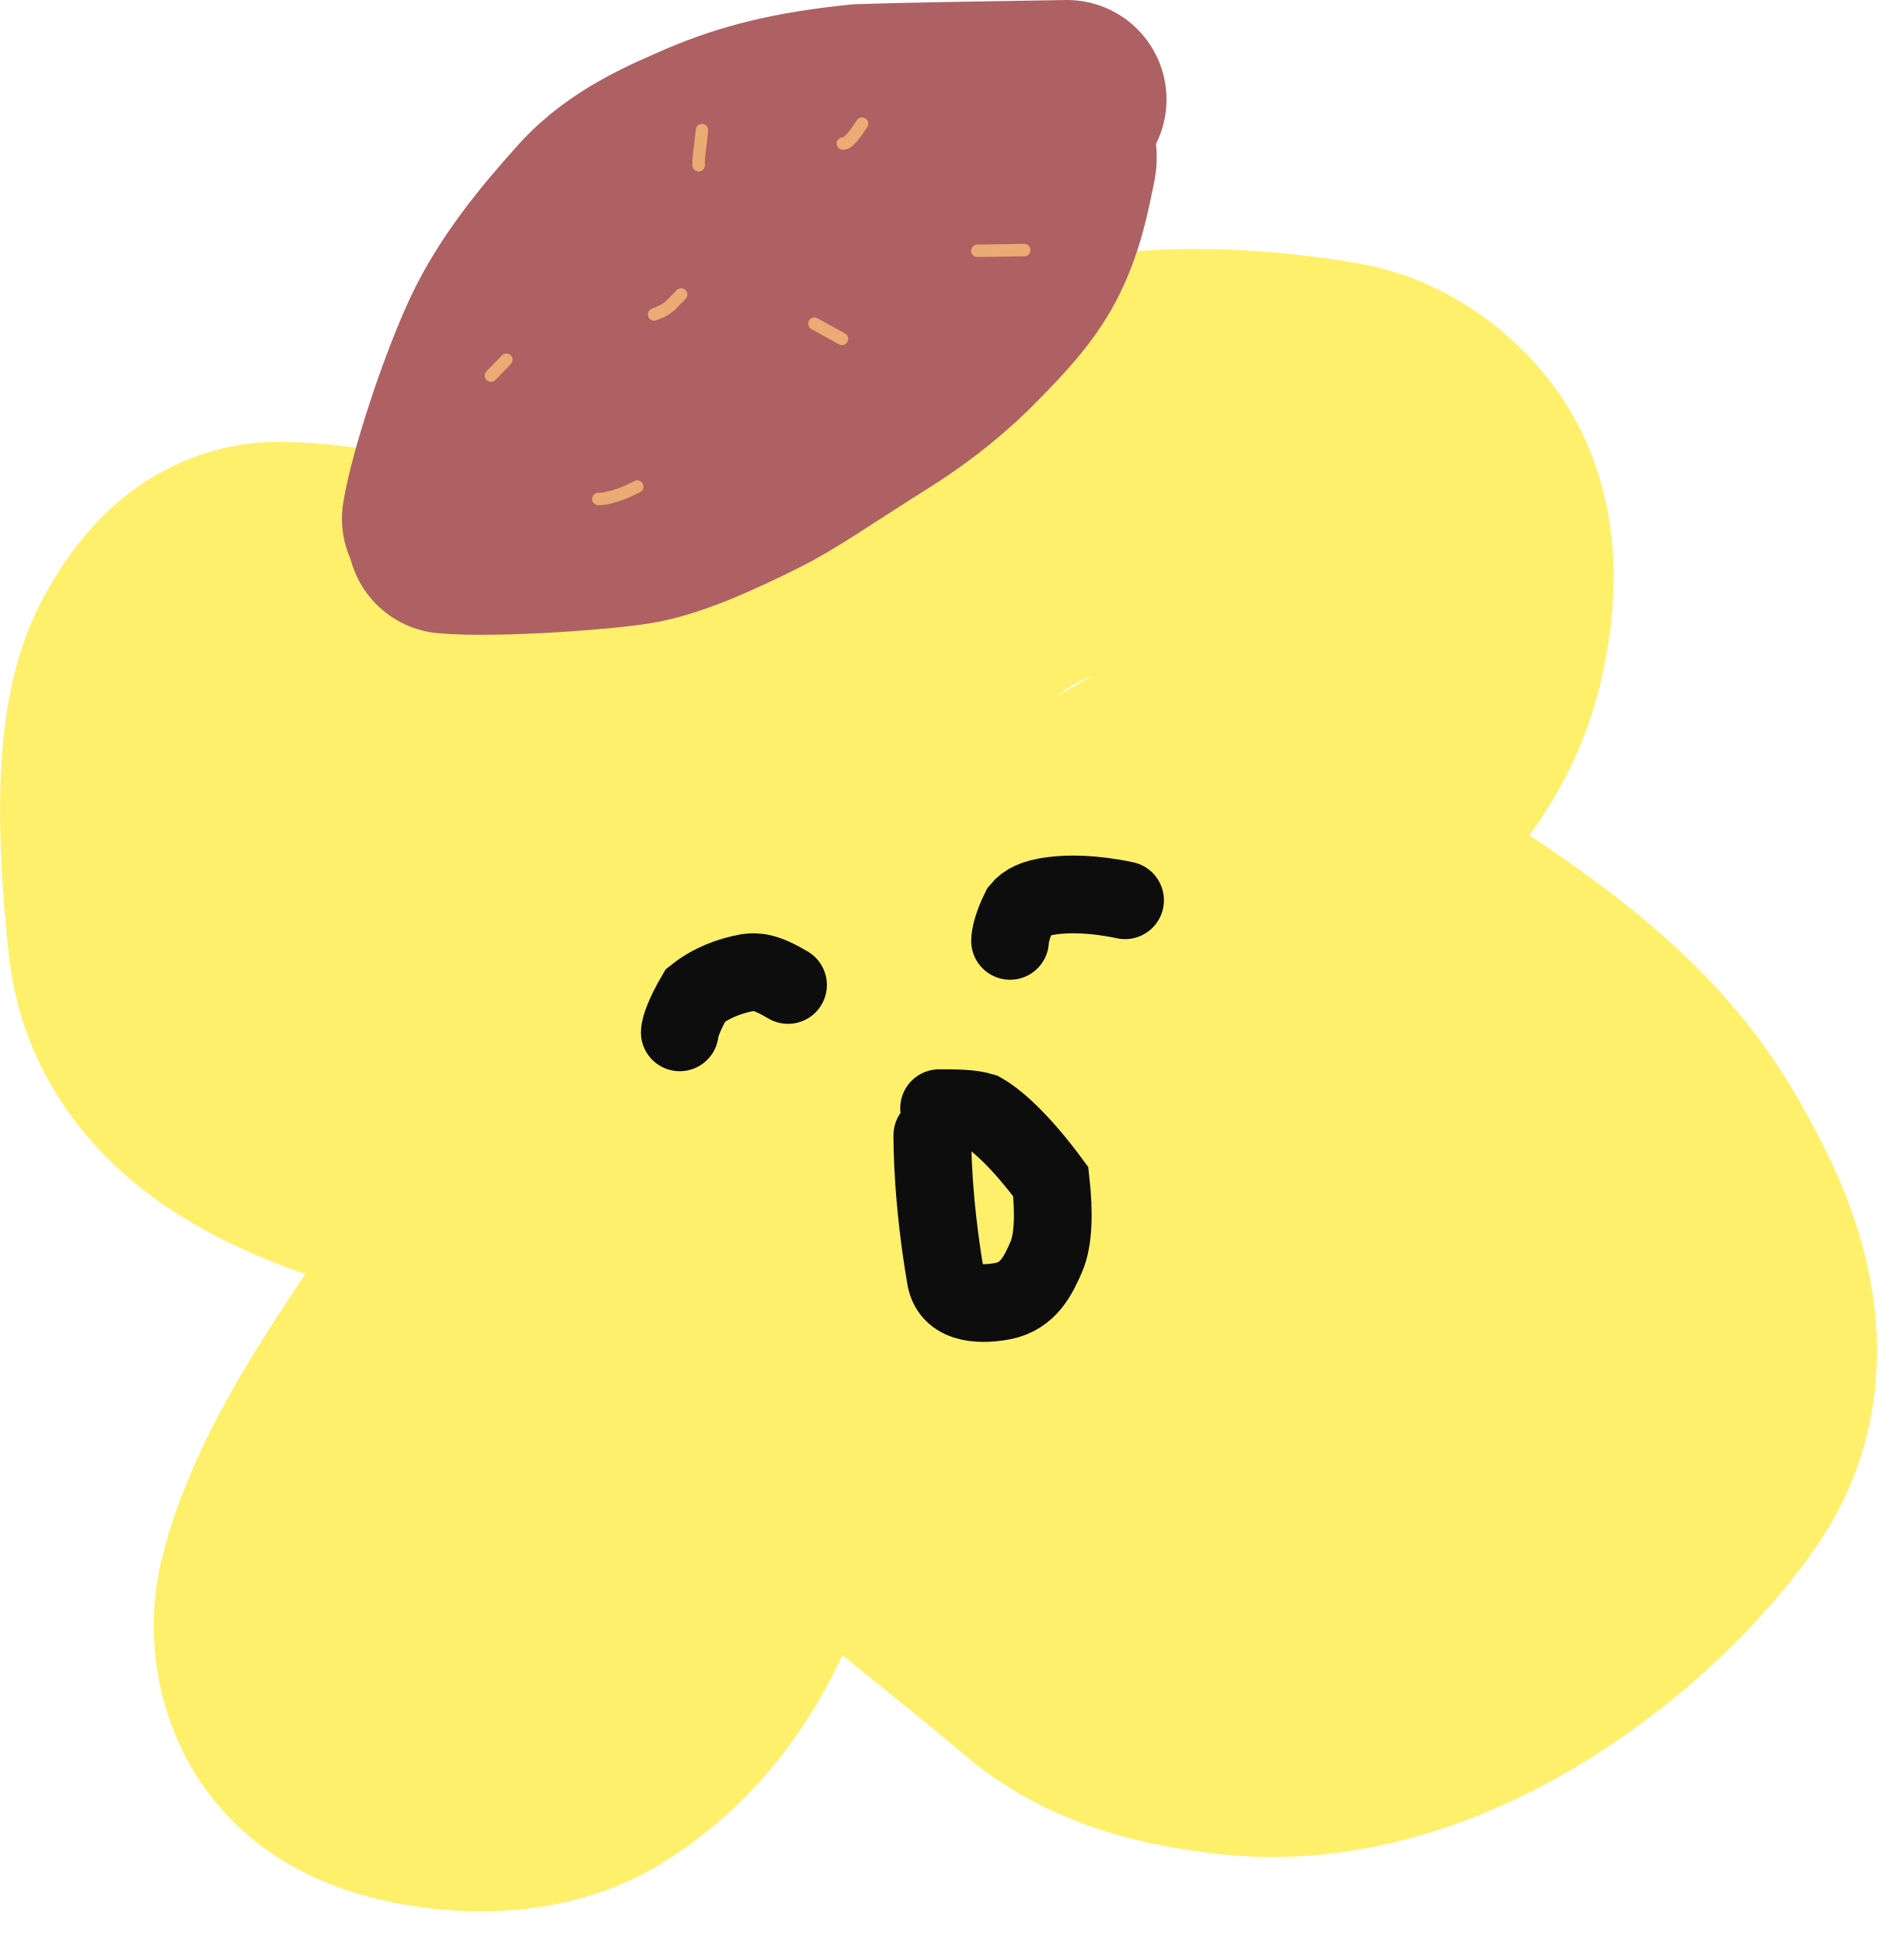
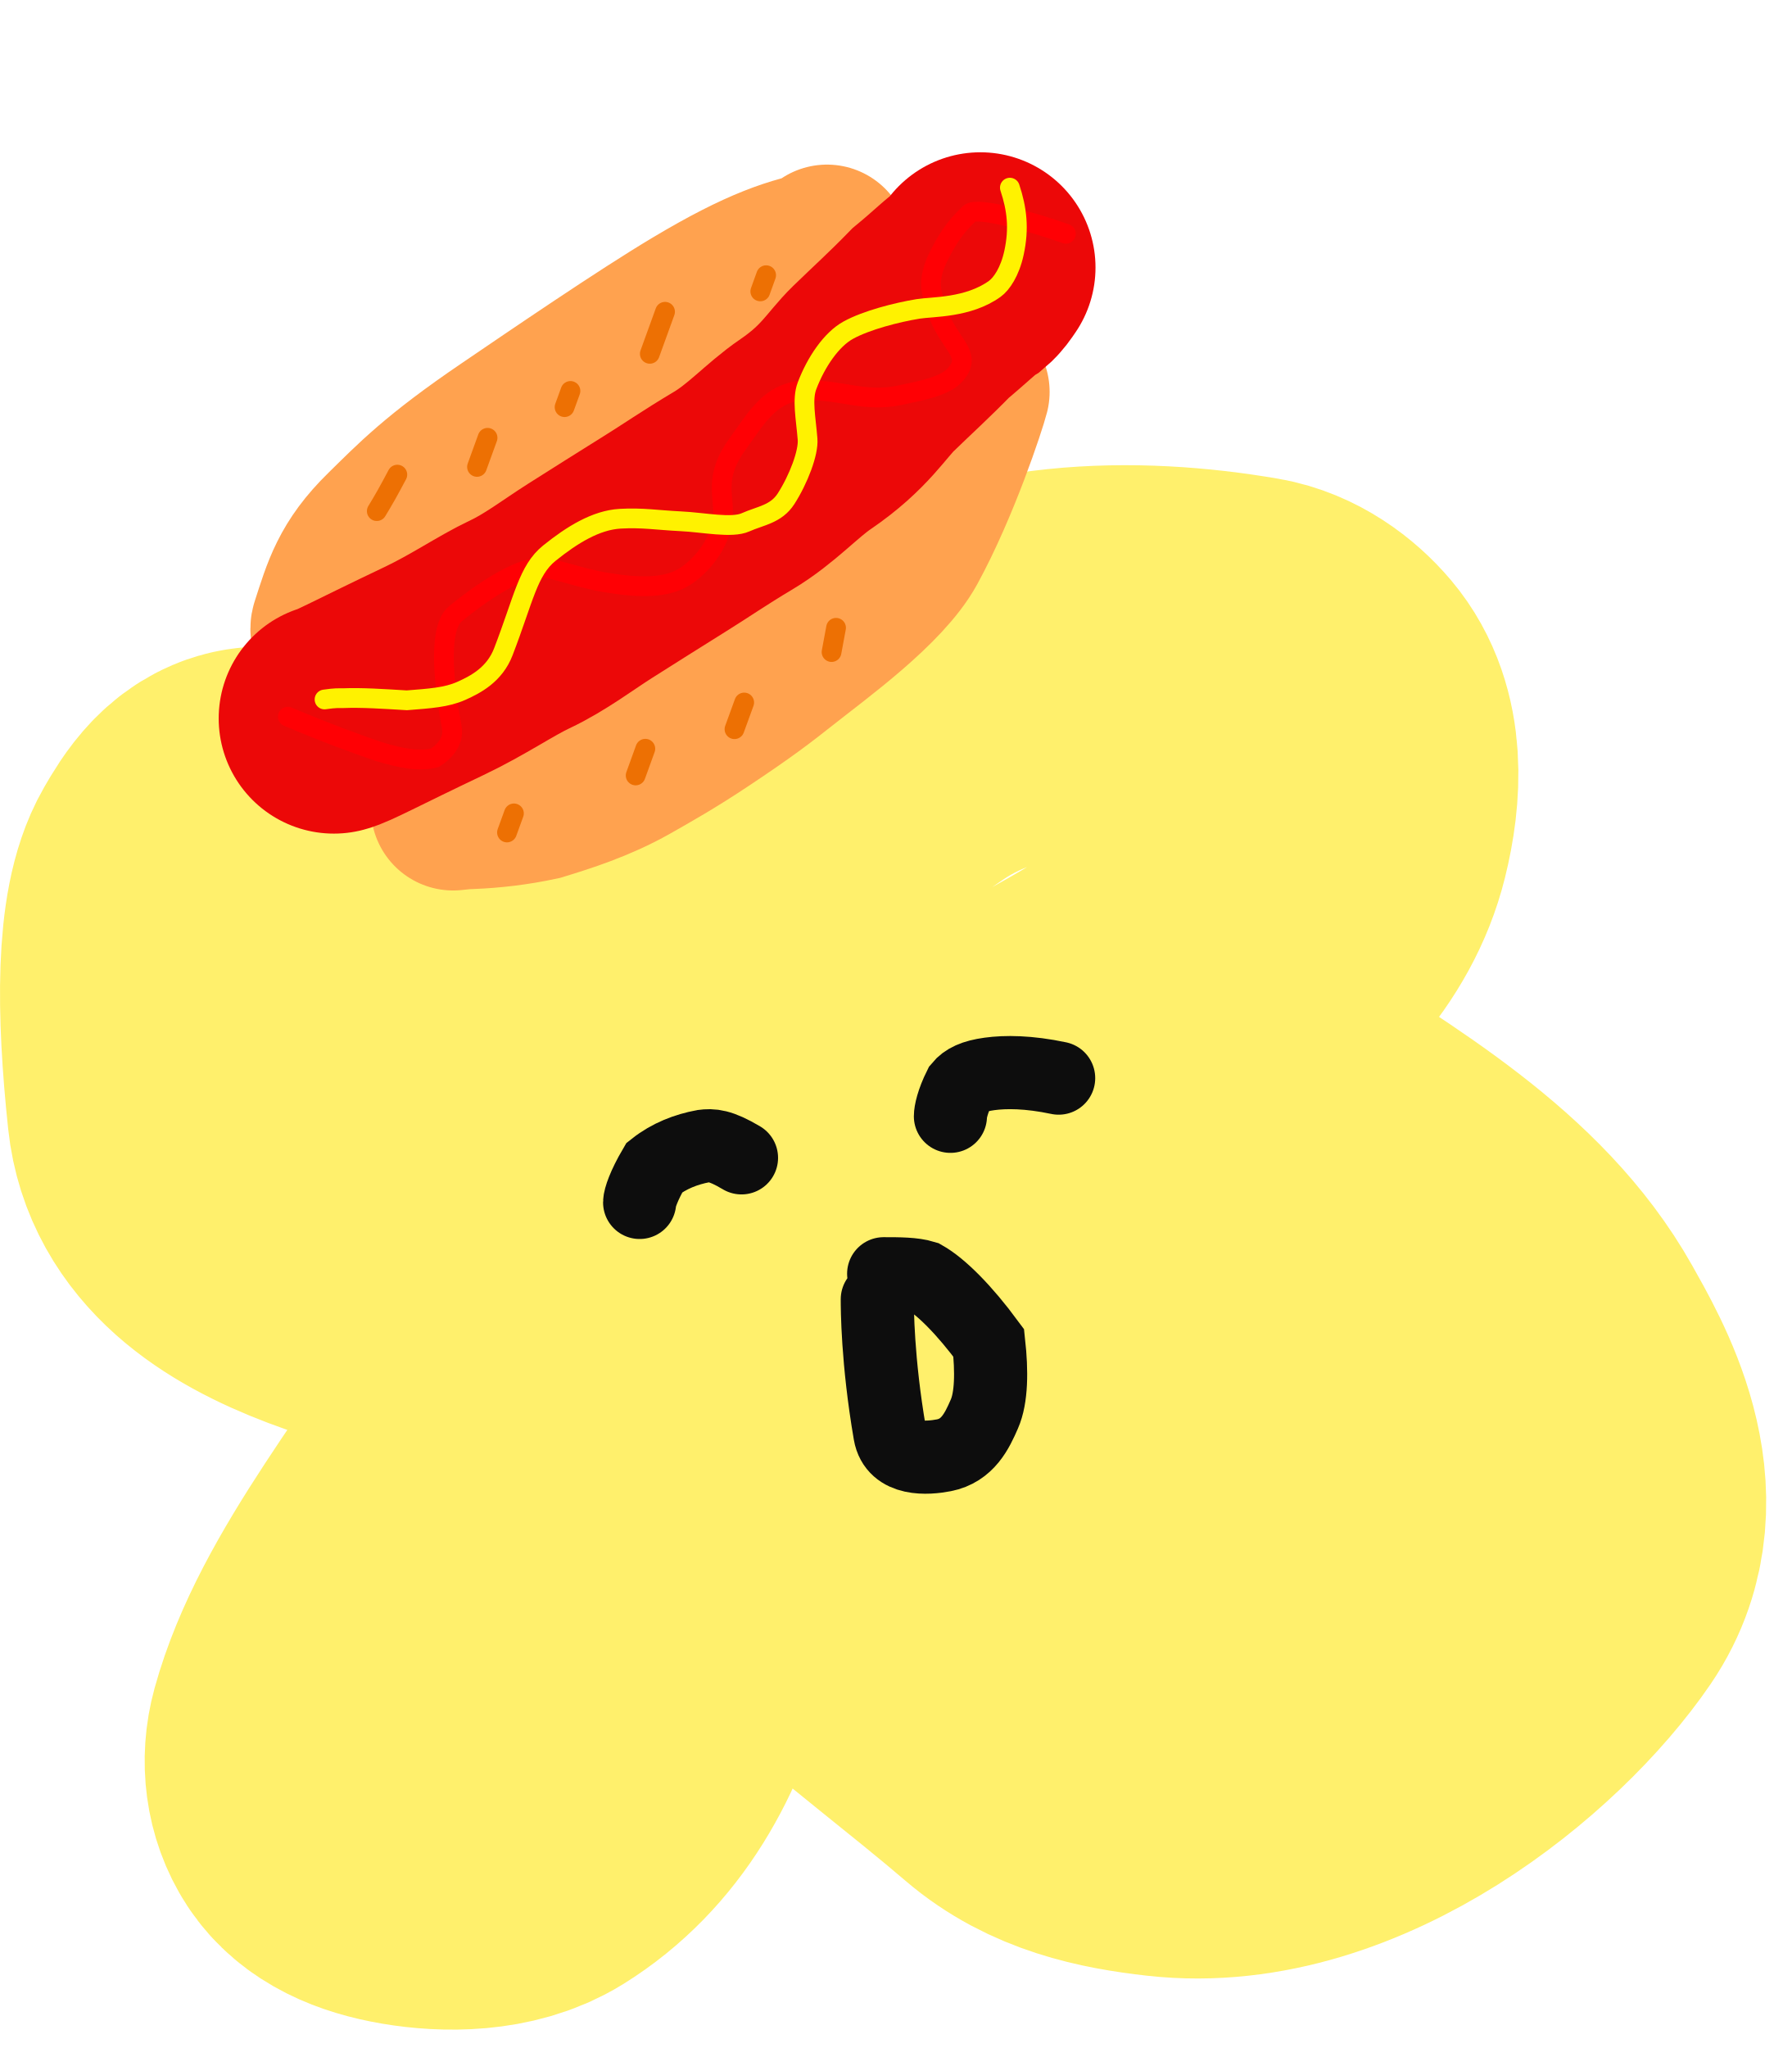
- <svg xmlns="http://www.w3.org/2000/svg" width="49" height="50" viewBox="0 0 49 50" fill="none">
-   <path d="M16.014 20.038C12.858 18.236 10.46 16.732 7.22 16.649C6.501 16.63 6.089 17.319 5.784 17.848C5.178 18.898 5.177 21.225 5.475 24.007C5.868 27.675 11.778 28.31 15.176 29.29C15.804 29.471 15.86 30.261 15.341 31.089C12.739 35.242 10.153 38.226 9.318 41.251C9.155 41.839 9.241 42.452 9.539 42.908C9.837 43.364 10.433 43.663 11.336 43.816C12.239 43.97 13.431 43.97 14.269 43.448C21.346 39.041 16.312 22.909 17.664 20.123C18.871 17.637 21.27 15.531 24.505 13.348C27.276 11.478 31.041 11.458 34.067 11.982C34.703 12.092 35.268 12.506 35.65 12.957C36.407 13.854 36.334 15.215 36.036 16.416C35.159 19.949 30.482 22.286 24.765 25.07C23.021 25.919 21.74 26.504 20.762 27.854C19.747 29.256 20.078 31.317 20.301 32.895C20.668 35.483 25.018 38.379 28.197 41.102C29.274 42.025 30.608 42.312 31.958 42.464C36.267 42.947 40.687 39.31 42.425 36.758C43.862 34.649 42.357 32.085 41.682 30.884C40.081 28.036 36.948 26.215 33.787 24.185C32.381 23.282 30.924 22.747 29.122 23.045C27.138 23.373 25.953 25 25.275 26.422C24.844 27.327 25.045 28.888 25.492 30.102C27.003 34.209 31.204 34.478 34.889 36.063C35.817 36.462 36.767 36.293 37.302 35.995C37.837 35.697 37.986 35.101 38.063 34.422C38.14 33.742 38.14 32.997 37.767 32.39C36.65 31.335 35.286 30.726 34.011 30.425C33.331 30.274 32.586 30.125 31.818 29.972" stroke="#FFF06C" stroke-width="10.56" stroke-linecap="round" />
-   <path d="M17.494 26.566C17.494 26.451 17.609 26.105 17.898 25.612C18.302 25.291 18.768 25.116 19.231 25.029C19.465 24.999 19.695 24.999 20.28 25.347" stroke="#0D0D0D" stroke-width="2" stroke-linecap="round" />
-   <path d="M25.994 24.212C25.994 24.097 26.051 23.808 26.253 23.402C26.398 23.226 26.628 23.111 27.062 23.052C27.496 22.993 28.128 22.993 28.954 23.167" stroke="#0D0D0D" stroke-width="2" stroke-linecap="round" />
-   <path d="M23.994 29.213C23.994 29.443 23.994 30.883 24.338 32.885C24.468 33.638 25.373 33.566 25.814 33.48C26.468 33.352 26.721 32.814 26.923 32.351C27.118 31.906 27.128 31.191 27.042 30.409C26.376 29.506 25.737 28.867 25.274 28.605C24.984 28.517 24.582 28.517 24.168 28.517" stroke="#0D0D0D" stroke-width="2" stroke-linecap="round" />
-   <path d="M11.36 13.348C11.521 12.329 12.281 10.01 12.886 8.727C13.446 7.538 14.314 6.463 15.255 5.422C16.139 4.445 17.342 3.967 18.183 3.596C19.287 3.134 20.349 2.851 22.115 2.667C23.262 2.626 25.33 2.594 27.46 2.56" stroke="#AE6163" stroke-width="5.12" stroke-linecap="round" />
-   <path d="M11.5 13.745C12.778 13.859 15.718 13.636 16.45 13.49C17.339 13.313 18.369 12.84 19.431 12.312C20.189 11.934 20.971 11.378 22.598 10.352C23.488 9.791 24.27 9.147 24.906 8.492C25.5 7.881 26.065 7.298 26.455 6.557C26.892 5.728 27.051 4.882 27.196 4.167C27.232 3.991 27.213 3.812 26.928 3.88C25.139 4.306 24.307 5.229 23.291 5.713C22.433 6.123 21.707 6.782 20.936 7.217C19.922 7.79 18.499 8.651 17.39 9.273C16.419 9.8 15.758 10.166 15.362 10.372C15.184 10.486 15.054 10.62 14.787 10.76" stroke="#AE6163" stroke-width="5.12" stroke-linecap="round" />
-   <path d="M17.979 4.254C17.978 4.187 17.977 4.121 17.991 3.987C18.006 3.853 18.036 3.654 18.065 3.348" stroke="#EAAB74" stroke-width="0.32" stroke-linecap="round" />
-   <path d="M21.691 3.693C21.724 3.692 21.757 3.692 21.823 3.641C21.889 3.59 21.987 3.489 22.185 3.183" stroke="#EAAB74" stroke-width="0.32" stroke-linecap="round" />
-   <path d="M25.152 6.454L26.358 6.435" stroke="#EAAB74" stroke-width="0.32" stroke-linecap="round" />
-   <path d="M20.959 8.329L21.668 8.72" stroke="#EAAB74" stroke-width="0.32" stroke-linecap="round" />
-   <path d="M17.529 7.578C17.463 7.646 17.398 7.713 17.316 7.798C17.233 7.884 17.135 7.985 16.833 8.092" stroke="#EAAB74" stroke-width="0.32" stroke-linecap="round" />
-   <path d="M15.399 12.84C15.466 12.839 15.532 12.838 15.682 12.802C15.831 12.767 16.063 12.697 16.4 12.522" stroke="#EAAB74" stroke-width="0.32" stroke-linecap="round" />
-   <path d="M13.031 9.257L12.635 9.666" stroke="#EAAB74" stroke-width="0.32" stroke-linecap="round" />
+ <svg xmlns="http://www.w3.org/2000/svg" width="49" height="56" viewBox="0 0 49 56" fill="none">
+   <path d="M16.014 26.35C12.858 24.548 10.46 23.045 7.22 22.961C6.501 22.943 6.089 23.632 5.784 24.16C5.178 25.21 5.177 27.538 5.475 30.319C5.868 33.987 11.778 34.622 15.176 35.602C15.804 35.783 15.86 36.573 15.341 37.402C12.739 41.554 10.153 44.538 9.318 47.564C9.155 48.152 9.241 48.765 9.539 49.221C9.837 49.677 10.433 49.975 11.336 50.129C12.239 50.282 13.431 50.282 14.269 49.761C21.346 45.354 16.312 29.222 17.664 26.436C18.871 23.95 21.27 21.844 24.505 19.66C27.276 17.791 31.041 17.771 34.067 18.294C34.703 18.404 35.268 18.818 35.65 19.27C36.407 20.167 36.334 21.527 36.036 22.729C35.159 26.261 30.482 28.599 24.765 31.383C23.021 32.232 21.74 32.816 20.762 34.166C19.747 35.569 20.078 37.63 20.301 39.208C20.668 41.795 25.018 44.692 28.197 47.415C29.274 48.337 30.608 48.625 31.958 48.776C36.267 49.259 40.687 45.622 42.425 43.071C43.862 40.961 42.357 38.397 41.682 37.196C40.081 34.348 36.948 32.527 33.787 30.497C32.381 29.595 30.924 29.059 29.122 29.357C27.138 29.686 25.953 31.313 25.275 32.735C24.844 33.64 25.045 35.2 25.492 36.415C27.003 40.522 31.204 40.791 34.889 42.376C35.817 42.775 36.767 42.606 37.302 42.308C37.837 42.01 37.986 41.414 38.063 40.734C38.14 40.054 38.14 39.309 37.767 38.702C36.65 37.648 35.286 37.038 34.011 36.738C33.331 36.587 32.586 36.438 31.818 36.284" stroke="#FFF06C" stroke-width="10.56" stroke-linecap="round" />
+   <path d="M17.494 32.879C17.494 32.764 17.609 32.417 17.898 31.924C18.302 31.604 18.768 31.428 19.231 31.341C19.465 31.311 19.695 31.311 20.28 31.66" stroke="#0D0D0D" stroke-width="2" stroke-linecap="round" />
+   <path d="M25.994 30.524C25.994 30.409 26.051 30.12 26.253 29.715C26.398 29.539 26.628 29.424 27.062 29.365C27.496 29.305 28.128 29.305 28.954 29.48" stroke="#0D0D0D" stroke-width="2" stroke-linecap="round" />
+   <path d="M23.994 35.526C23.994 35.755 23.994 37.196 24.338 39.198C24.468 39.95 25.373 39.879 25.814 39.793C26.468 39.665 26.721 39.127 26.923 38.663C27.118 38.219 27.128 37.504 27.042 36.721C26.376 35.818 25.737 35.179 25.274 34.918C24.984 34.829 24.582 34.829 24.168 34.829" stroke="#0D0D0D" stroke-width="2" stroke-linecap="round" />
+   <path d="M22.683 6.887C21.725 7.062 20.828 7.34 19.016 8.421C17.584 9.274 15.206 10.9 13.883 11.799C11.961 13.105 11.347 13.762 10.562 14.53C9.61 15.459 9.426 16.152 9.109 17.127C9.049 17.311 9.245 17.369 9.441 17.347C10.339 17.247 11.188 16.985 11.999 16.676C12.714 16.404 14.26 15.249 15.406 14.338C16.36 13.579 16.831 13.161 17.355 12.804C17.991 12.372 18.432 11.86 19.039 11.327C19.705 10.741 20.415 10.021 20.98 9.452C21.455 8.973 21.821 8.535 22.164 8.056C22.262 7.941 22.376 7.833 22.488 7.629C22.601 7.425 22.708 7.129 22.619 6.751" stroke="#FFA24F" stroke-width="4.5" stroke-linecap="round" />
+   <path d="M26.457 10.716C26.37 11.059 25.647 13.261 24.755 14.893C24.147 16.006 22.339 17.307 21.44 18.02C20.788 18.536 20.337 18.881 19.222 19.622C18.403 20.168 17.787 20.515 17.219 20.837C16.349 21.33 15.431 21.618 14.753 21.825C14.099 21.965 13.473 22.037 12.861 22.061C12.709 22.063 12.554 22.081 12.393 22.099" stroke="#FFA24F" stroke-width="4.5" stroke-linecap="round" />
+   <path d="M9.131 19.644C9.377 19.584 10.034 19.222 11.872 18.348C12.816 17.899 13.563 17.379 14.221 17.07C14.904 16.749 15.551 16.255 16.138 15.883C16.743 15.501 17.553 14.987 18.186 14.594C18.73 14.257 19.274 13.879 20.04 13.423C20.832 12.953 21.384 12.312 22.034 11.87C23.108 11.138 23.424 10.529 23.89 10.077C24.39 9.591 24.859 9.169 25.456 8.557C25.996 8.111 26.294 7.805 26.538 7.65C26.648 7.557 26.729 7.438 26.812 7.314" stroke="#EC0808" stroke-width="6.3" stroke-linecap="round" />
+   <path d="M29.152 6.393C28.309 6.087 26.73 5.642 26.522 5.833C26.081 6.239 25.858 6.63 25.653 7.047C25.486 7.388 25.429 7.694 25.484 7.981C25.69 9.043 26.211 9.368 26.299 9.774C26.338 9.951 26.244 10.108 26.133 10.238C25.854 10.566 25.182 10.684 24.625 10.804C23.648 11.013 23.031 10.655 22.053 10.672C21.081 10.69 20.703 11.411 20.168 12.147C19.497 13.068 19.829 13.578 19.767 14.163C19.686 14.927 19.132 15.506 18.741 15.76C18.221 16.097 17.452 16.074 16.576 15.928C15.797 15.799 15.15 15.518 14.753 15.523C14.136 15.532 13.085 16.262 12.454 16.785C11.924 17.224 12.191 18.995 12.356 19.883C12.438 20.326 12.057 20.621 11.893 20.721C11.493 20.823 11.005 20.753 10.318 20.537C9.789 20.355 8.89 20.03 7.872 19.596" stroke="#FF0004" stroke-width="0.54" stroke-linecap="round" />
+   <path d="M27.62 5.131C27.814 5.714 27.877 6.249 27.733 6.912C27.621 7.43 27.393 7.765 27.206 7.899C26.479 8.422 25.501 8.384 25.114 8.446C24.525 8.542 23.699 8.755 23.204 9.026C22.739 9.279 22.318 9.902 22.072 10.55C21.93 10.924 22.041 11.426 22.087 12.011C22.116 12.377 21.841 13.104 21.499 13.637C21.225 14.063 20.797 14.1 20.388 14.283C20.014 14.45 19.237 14.283 18.624 14.254C17.985 14.223 17.57 14.149 16.96 14.184C16.3 14.222 15.646 14.625 15.023 15.127C14.44 15.598 14.325 16.372 13.766 17.823C13.525 18.449 13.005 18.717 12.621 18.889C12.211 19.073 11.754 19.099 11.127 19.149C10.488 19.111 9.904 19.07 9.372 19.091C9.253 19.091 9.172 19.083 8.876 19.126" stroke="#FFF200" stroke-width="0.54" stroke-linecap="round" />
+   <path d="M10.867 12.978C10.764 13.172 10.66 13.366 10.566 13.533C10.472 13.701 10.389 13.836 10.305 13.976" stroke="#ED7003" stroke-width="0.54" stroke-linecap="round" />
+   <path d="M13.335 11.971L13.046 12.767" stroke="#ED7003" stroke-width="0.54" stroke-linecap="round" />
+   <path d="M15.602 10.69L15.441 11.133" stroke="#ED7003" stroke-width="0.54" stroke-linecap="round" />
+   <path d="M18.189 8.525L17.772 9.675" stroke="#ED7003" stroke-width="0.54" stroke-linecap="round" />
+   <path d="M20.954 7.525L20.794 7.968" stroke="#ED7003" stroke-width="0.54" stroke-linecap="round" />
+   <path d="M14.056 22.241L13.866 22.763" stroke="#ED7003" stroke-width="0.54" stroke-linecap="round" />
+   <path d="M17.65 20.473L17.385 21.204" stroke="#ED7003" stroke-width="0.54" stroke-linecap="round" />
+   <path d="M20.354 19.209L20.088 19.939" stroke="#ED7003" stroke-width="0.54" stroke-linecap="round" />
+   <path d="M22.866 17.166L22.743 17.83" stroke="#ED7003" stroke-width="0.54" stroke-linecap="round" />
</svg>
